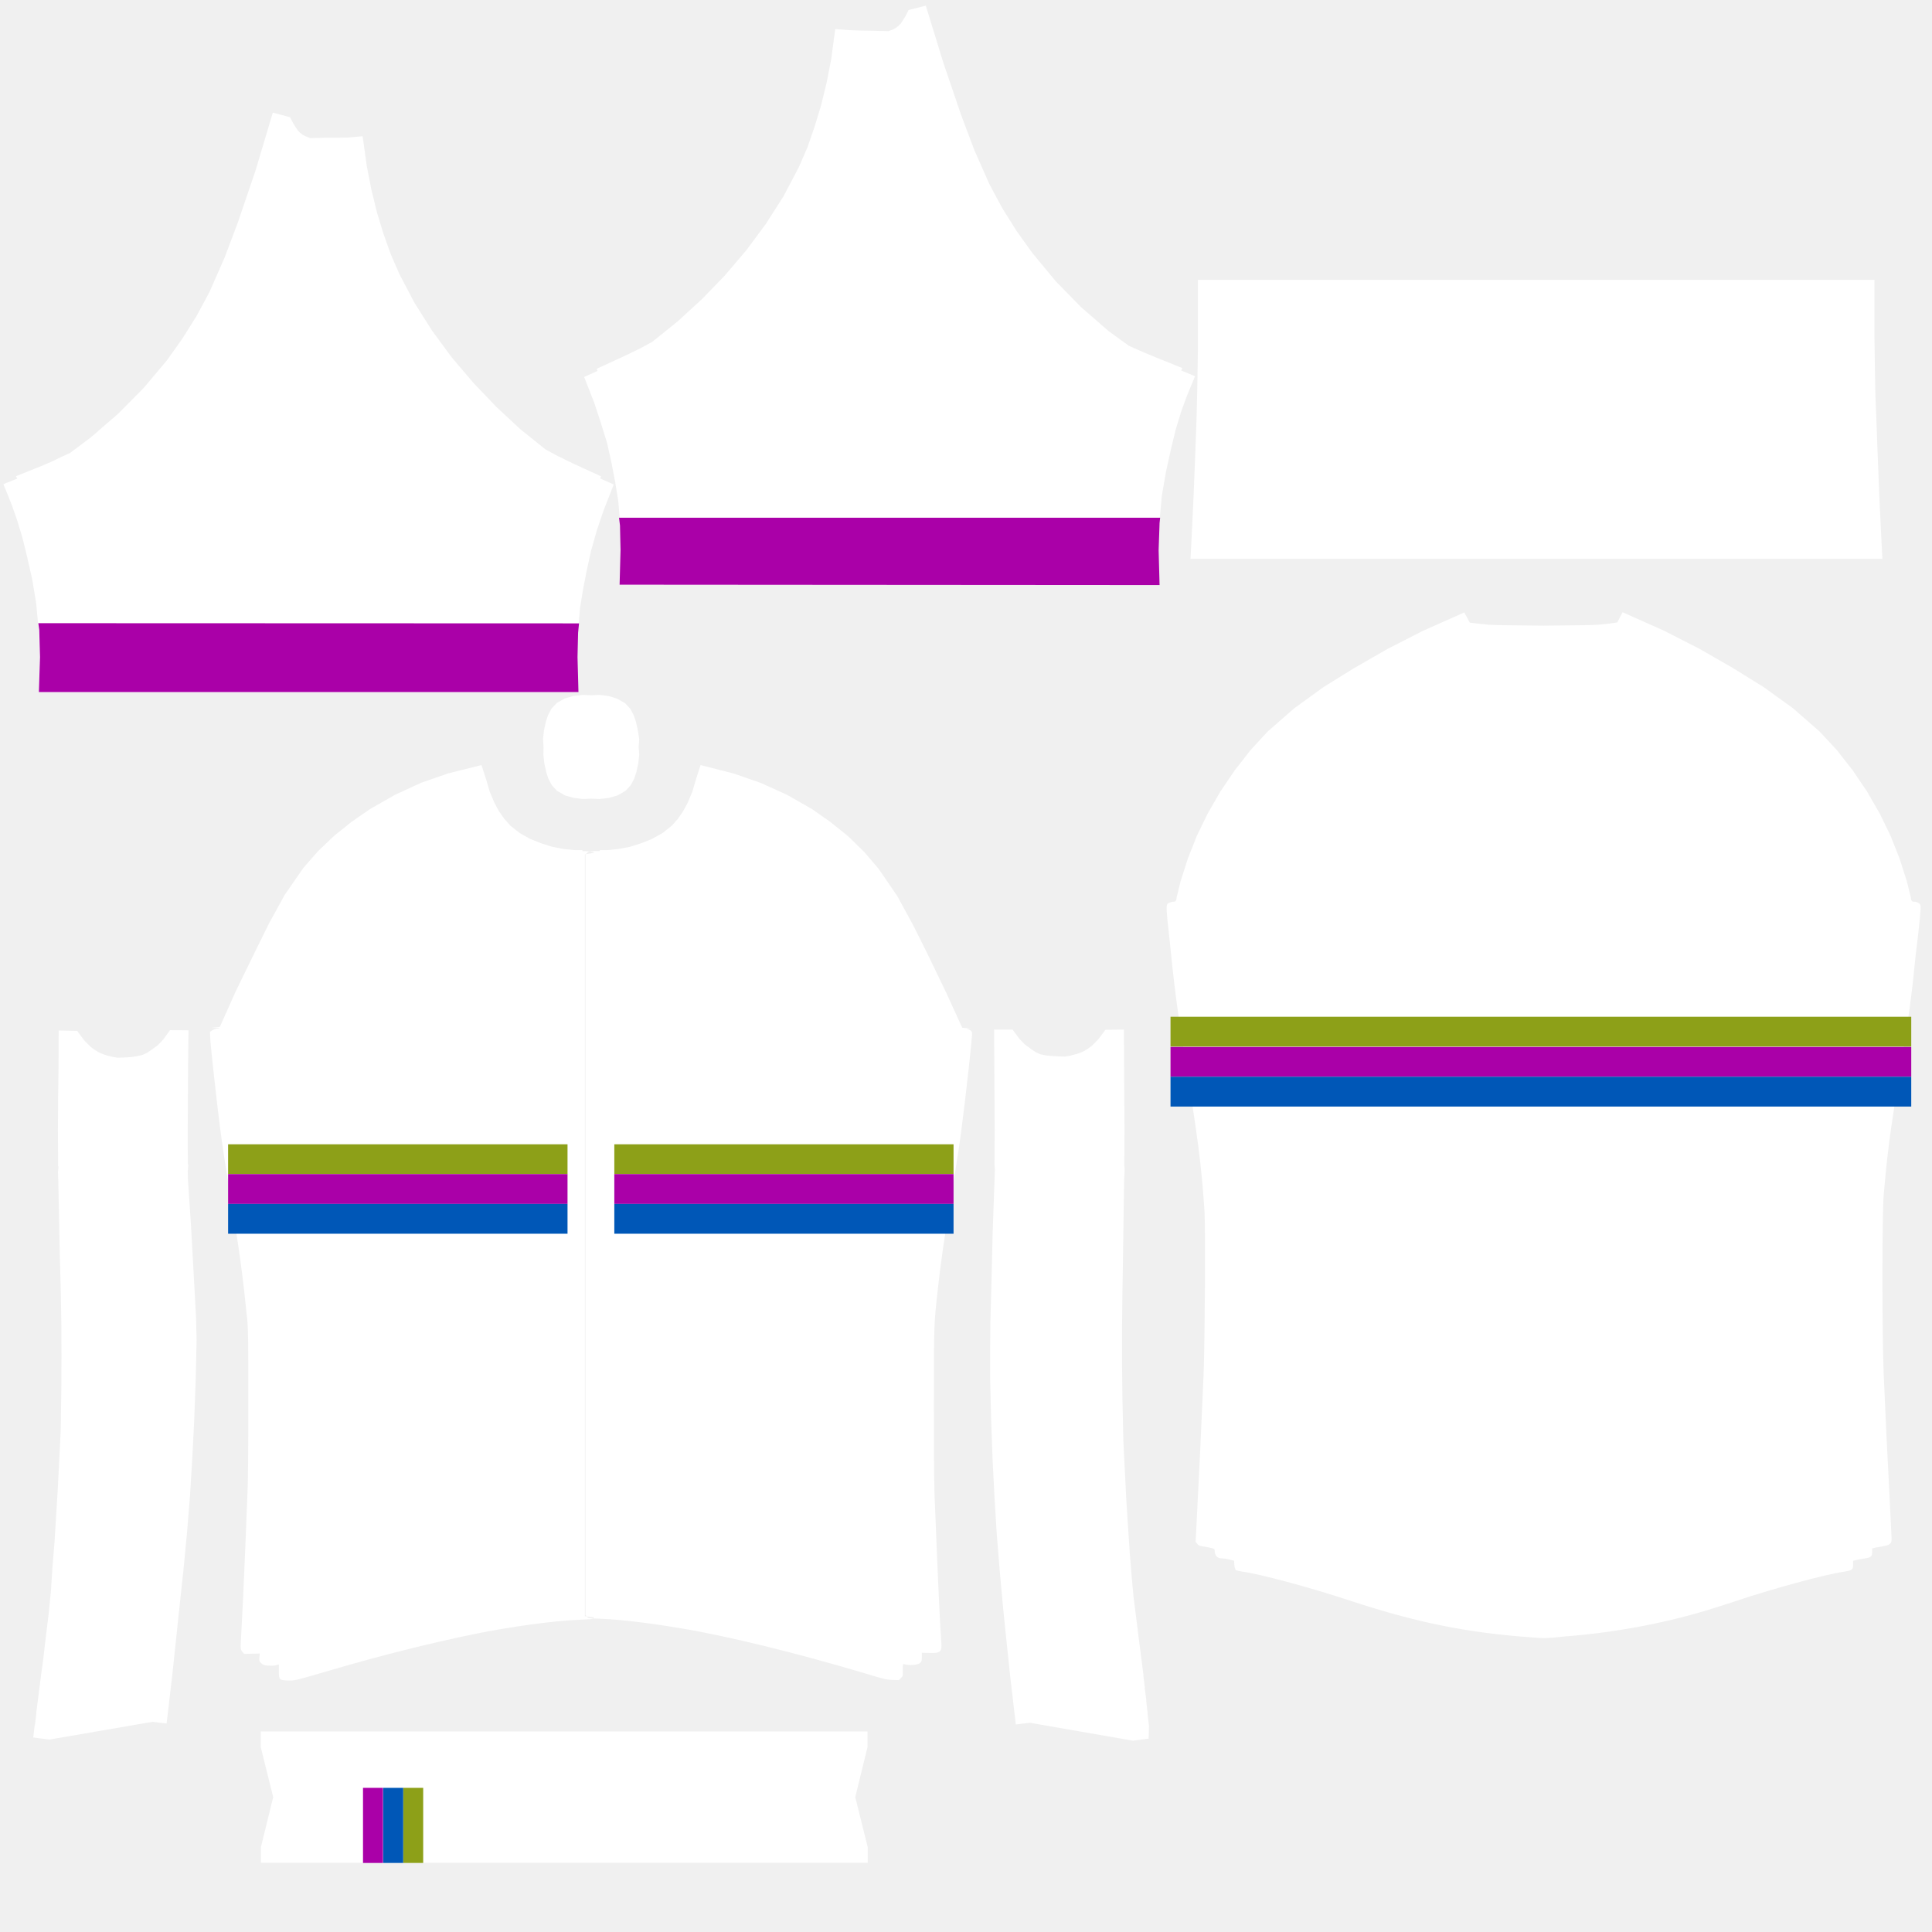
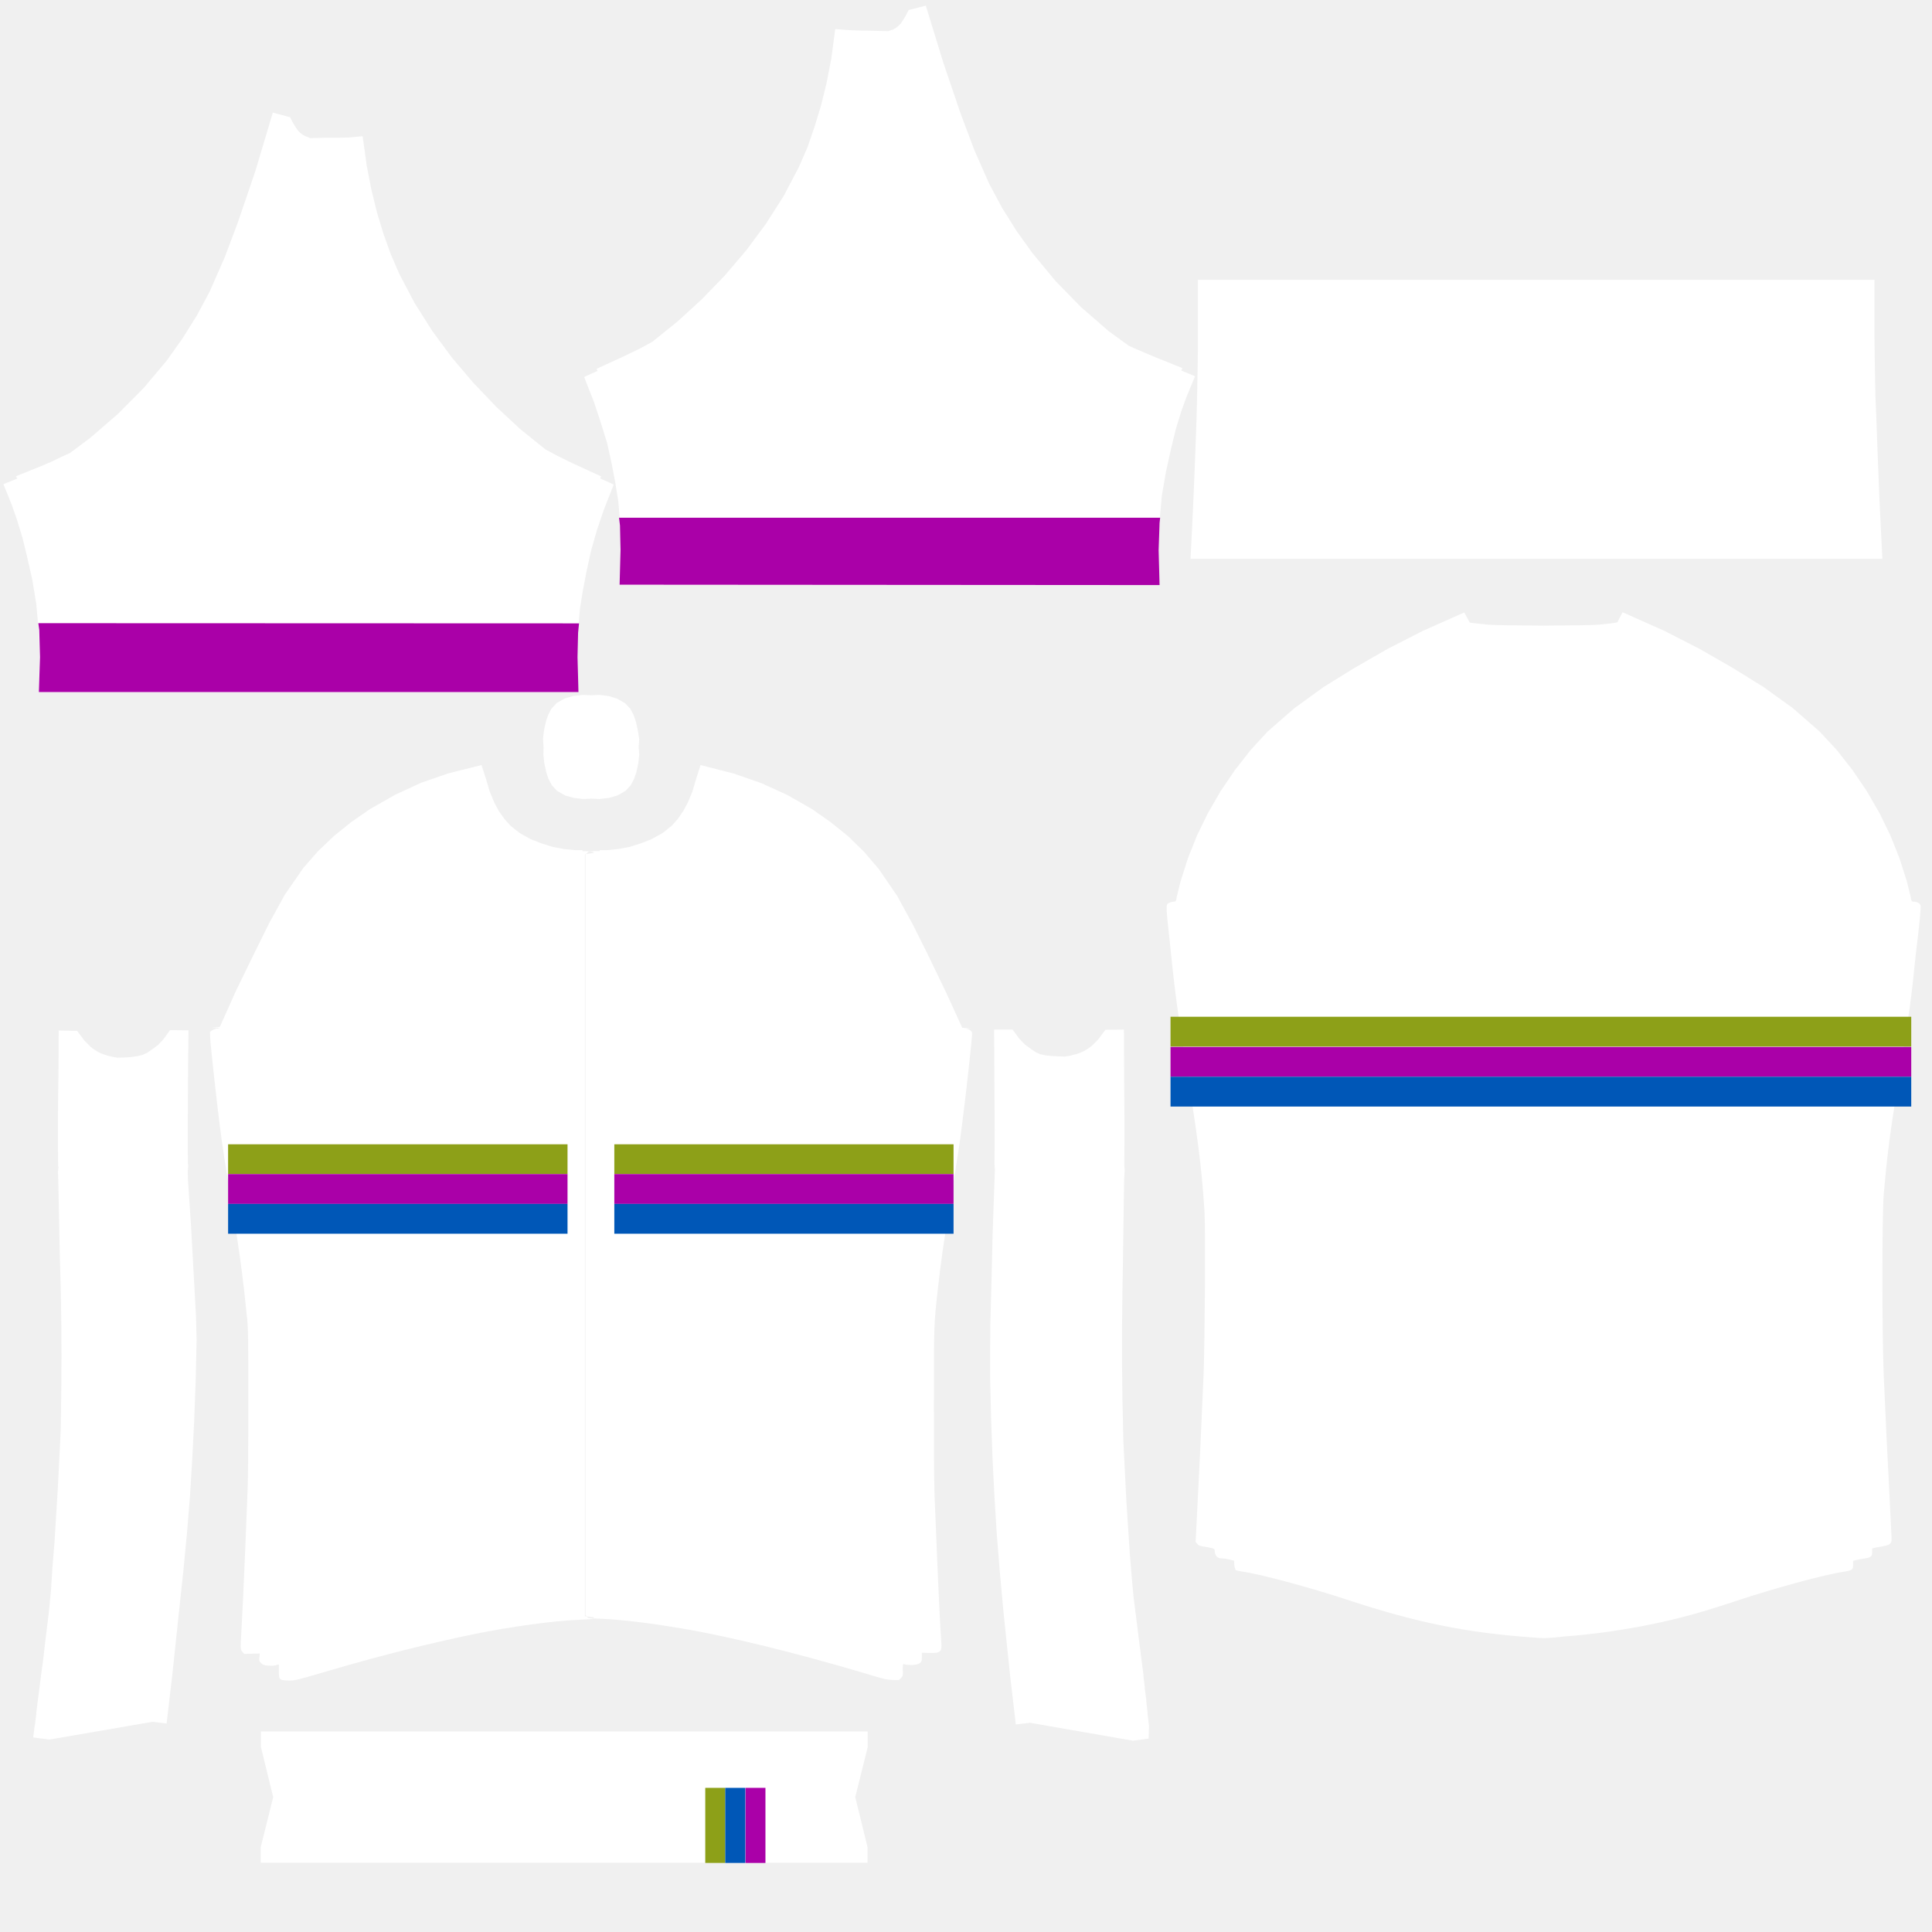
<svg xmlns="http://www.w3.org/2000/svg" version="1.1" id="Layer_1" x="0px" y="0px" viewBox="0 0 1024 1024" style="enable-background:new 0 0 1024 1024;" xml:space="preserve">
  <style type="text/css">
	.st0{fill:#FFFFFF;}
	.st1{fill:#8DA018;}
	.st2{fill:#AA00A8;}
	.st3{fill:#0057B7;}
</style>
-   <path id="base" class="st0" d="M515.2,547.3c0.3,1.2-3.2,32.9-5.4,49.6c-1.2,9.5-2.2,16.3-5.8,38c-4,24.5-5.3,33.9-6.9,48.1  c-2.2,19.9-2.1,18.1-2.1,61.8c0,36.2,0,42.4,0.8,59.2c1.3,32.9,2.5,58.7,3.1,66.2c0.5,5.4-0.5,6.1-6.4,5.9l-3.9-0.1v2.2  c0,1.9-0.1,2.4-0.8,3.1c-1.2,1.2-5.7,1.6-8.8,0.7c-0.5-0.1-0.5,0.5-0.5,3.1c0.1,3.2,0.1,3.2-1,4.3l-1.1,1.1l-3.6-0.1  c-3.4-0.2-4.5-0.5-15.7-3.9c-35.8-10.6-71.6-19.4-96.4-23.5c-17.4-2.9-30.9-4.5-41.7-5c-2.2-0.1-3.6-0.2-4.9-0.2  c0.3-0.1,0.5-0.2,0.8-0.5l-4.9-0.7V452.8l4.9-0.8c-0.5-0.5-1.1-0.6-2.5-0.7c0.6-0.1,1.6-0.2,3.4-0.2c0.7,0,1.3,0,2.1,0v-0.5h3.9  l5.9-0.6l5.9-1.1l5.8-1.8l6.1-2.4l5.7-3.2l4.9-3.9l3.2-3.6l2.8-4.1l2.4-4.4l2.5-6l1.9-6.5l2.4-7.5l17.6,4.5l14.4,5l13.9,6.3  l13.3,7.6l9.8,6.9l9.2,7.4l8.5,8.3l7.7,9l9.8,14.3l8.3,15.2l7.7,15.4l9.9,20.5l8.6,18.8l4.6,0.5h-2.5  C513.6,545.5,515,546.3,515.2,547.3z M311.1,856.9l-0.8-0.9V452.9l1-0.9c0.5-0.5,0.7-0.6,1.3-0.7c-0.9-0.1-2.1-0.2-3.9-0.2v-0.5  h-3.9l-5.9-0.6l-5.9-1.1l-5.8-1.8l-6.1-2.4l-5.7-3.2l-4.9-3.9l-3.2-3.6l-2.9-4.1l-2.4-4.5l-2.5-6l-1.9-6.5l-2.4-7.4l-17.6,4.4  l-14.4,5l-13.9,6.4l-13.3,7.6l-9.8,6.8l-9.1,7.3l-8.6,8.2l-7.7,8.8l-9.9,14.3l-8.3,15.1l-7.6,15.4l-10,20.5l-8.5,19l-4.6,0.5h4.6  c0,0.1-0.1,0.1-0.1,0.1c-0.2,0.1-0.9,0.3-1.6,0.3s-1.6,0.5-2.3,0.9l-1.2,0.8l0.1,3c0.1,3.6,3.5,34.4,5.2,47.6  c1.3,9.8,2.5,18.2,6.4,41.7c4.2,25.7,5.9,39.1,8,59.8c0.6,6.1,0.6,11.1,0.6,45.1c0,25.5-0.1,41.8-0.5,49c-0.2,5.9-0.8,18.4-1.1,27.5  c-0.8,19.2-1.6,36.6-2.1,44.8c-0.5,8.6-0.5,8.8,0.6,10.1l0.9,1.1l4.1-0.1l4.2-0.1l-0.2,2c-0.2,1.9-0.1,2.1,0.9,3.1  c0.9,0.8,1.3,1.1,3.4,1.3c1.2,0.1,3.1,0.1,4.1-0.1l1.9-0.5v3.4c0,4.7,0.2,4.9,4.6,5.1c3.9,0.1,3.4,0.2,22-5.2  c27.9-8.2,52.8-14.4,76.9-19.4c19.2-3.9,42.2-7.1,56-7.6c4.7-0.2,6.3-0.3,7.2-0.6C311.7,857.6,311.6,857.5,311.1,856.9z   M1017.9,479.9c-0.2-1.1-1.9-2-3.6-2c-0.8,0-1.1-0.2-1.6-1.7h0.2l-2.2-9l-3.9-12.2l-4.8-12.1l-5.7-11.7l-6.8-11.8l-7.6-11.2  l-8.3-10.6l-9.2-9.9l-14.2-12.4l-15.4-11.1l-16.1-10l-18.1-10.4l-18.6-9.5l-22-9.8l-2.8,5.4l-4.1,0.6l-5.8,0.6l-4.6,0.2l-4.6,0.1  l-9.8,0.1l-10.2,0.1l-10.2-0.1l-9.9-0.1l-4.6-0.1l-4.6-0.2l-5.8-0.6l-4-0.5l-2.9-5.4l-22,9.8l-18.6,9.5l-18.1,10.4l-16.1,10  L686,375.4l-14.2,12.4l-9,9.8l-8.3,10.6l-7.6,11.2l-6.8,11.8l-5.7,11.7l-4.8,12.1l-3.9,12.2l-2.2,9h0.2c-0.5,1.6-0.8,1.7-1.6,1.7  c-1.3,0-3.1,0.8-3.4,1.3c-0.6,1.1-0.5,3.9,0.8,15.1c2.8,28.1,4.5,41.1,8,63c7.7,47.8,9.2,59.8,10.9,84.5c0.6,9.1,0.2,70.4-0.5,87.4  c-1.6,36.1-1.9,43.5-3.6,76.2l-0.6,11.8l0.8,1c0.6,0.8,1.2,1.1,2.4,1.3c5.9,1,6.9,1.3,6.9,2.1c0,2.9,1.3,4.4,4,4.4  c0.8,0,2.4,0.2,3.9,0.6l2.4,0.6l0.1,2.1c0.1,1.2,0.5,2.4,0.7,2.8c0.3,0.3,1.8,0.6,3.6,0.9c8.8,1.1,36.6,8.6,56.2,15.1  c35.8,11.8,62.4,17.3,97.8,19.8c6,0.5,7.3,0.5,16.4-0.5c16.6-1.3,31-3.4,45.4-6.3c15.7-3.2,27.4-6.4,46.9-12.9  c18-6,46.3-13.8,55.8-15.1c4.8-0.8,5.2-1.1,5.2-3.9v-1.9l1.8-0.5c1.1-0.2,3-0.6,4.4-0.8c3.2-0.5,3.9-1,3.9-3.4v-1.9l2.1-0.5  c1.1-0.2,3.1-0.6,4.3-0.8c2.8-0.5,3.9-1.3,3.9-3.6c0-0.8-0.6-11.8-1.2-24.8c-1.2-22.5-1.6-30.9-3-62.4c-0.9-21.4-0.9-84.8,0-95.3  c1.9-21.7,3.2-32.4,8.7-65.7c4.6-28.8,6.2-40.2,8.3-61.8C1017.5,488.9,1018.2,481,1017.9,479.9z M321.8,234.9l2.4,10.9l1.9,9.9  l1.6,9.9l1.1,12.9l0.3,12.9l-0.5,18.5h285.9l-0.5-18.5l0.5-14.4l1.3-14.3L618,250l2.8-12.7l2.4-9.8l2.9-9.5l2.8-7.7l4.5-10.9l-7.3-3  l0.6-1.3l-13.4-5.4l-5.1-2.1l-5.8-2.5l-4.2-1.9l-10.6-7.7L573,162.8L559.5,149l-12.4-15l-8.3-11.6l-7.6-12.1l-6.8-12.7l-8-18.1  l-7-18.6l-9.3-27.3L490.7,3l-9.1,2.3l-1.8,3.5l-1.2,1.9l-1.2,1.8l-1.3,1.3l-1.3,1l-1.6,0.9l-2.3,0.8l-4.9-0.1l-3.4-0.1l-6.8-0.1  l-5.4-0.2l-7.7-0.6l-2.1,15.7l-2.4,12.4l-3,12.3L431.8,67L428,78l-4.6,10.6l-8.1,15.4l-9.4,14.7l-10.3,13.9L384.2,146L372,158.6  l-12.9,11.8l-13.3,10.7l-0.3,0.2l-6.3,3.4l-8,3.9l-15,6.9l0.5,1.1l-7.1,3.2l5.3,13.5l3.5,10.6L321.8,234.9z M306.3,335.4l1.1-12.9  l1.6-9.9l1.9-9.9l2.4-10.9l3.1-10.9l3.6-10.6l5.3-13.5l-7.2-3.2l0.5-1.1l-15-6.9l-8-3.9l-6.3-3.4l-0.3-0.2l-13.2-10.6L263,215.6  l-12.1-12.7l-11.4-13.4l-10.4-14.1l-9.3-14.7l-8.1-15.4l-4.6-10.6l-3.9-10.9l-3.4-11.2l-3-12.3L194.4,88l-2.2-15.8l-7.7,0.7L179,73  h-6.5l-3.2,0.1l-4.9,0.1l-2.3-0.9l-1.6-0.8l-1.3-1l-1.3-1.3l-1.2-1.8l-1.2-1.9l-1.8-3.4l-9.1-2.4l-9.2,30.8l-9.3,27.3l-7,18.6  l-8,18.2l-6.8,12.7l-7.6,12.1l-8.3,11.7L76,205.8l-13.5,13.6l-14.7,12.7l-10.7,8l-4.2,1.9l-5.8,2.8l-5.2,2.2l-13.4,5.4l0.6,1.3  l-7.3,2.9l4.4,10.9l2.8,8l2.9,9.5l2.4,9.8l2.8,12.4l2.1,12.7l1.3,14.3l0.5,14.3l-0.5,18.4h286l-0.5-18.5L306.3,335.4z M459.9,979  l-6.6-26.5l6.5-26.5v-8.3H138.2v8.3l6.6,26.5l-6.5,26.5v8.3h321.6L459.9,979L459.9,979z M338.1,387.3l-1-4.6l-1.2-3.6l-1.8-3.4  l-2.8-3l-4.2-2.4l-4.6-1.4l-4.9-0.6l-4.4,0.2l-4.4-0.2l-4.9,0.6l-4.6,1.3l-4.2,2.4l-2.8,3l-1.8,3.4l-1.2,3.6l-1,4.6l-0.5,4.6  l0.3,4.1L288,400l0.5,4.6l1,4.6l1.2,3.6l1.8,3.4l2.8,3l4.2,2.4l4.6,1.3l4.9,0.6l4.4-0.2l4.4,0.2l4.9-0.6l4.6-1.3l4.2-2.4l2.8-3  l1.8-3.4l1.2-3.6l1-4.6l0.5-4.6l-0.3-4.1l0.3-4.1L338.1,387.3z M997.7,296.2l-0.8-15.8l-0.3-6.5l-0.3-6L996,261l-0.9-22.8l-0.6-16.4  l-0.5-12.1l-0.3-16.1l-0.1-7.7l-0.1-6.8v-30.8H634.9v30.8v6.8l-0.1,7.7l-0.3,16.1l-0.3,12.1l-0.6,16.4l-0.9,22.8l-0.3,6.9l-0.3,6  l-0.3,6.5l-0.8,15.8h309.6L997.7,296.2L997.7,296.2z M609,914.7l-0.8-6.5h0.1l-0.8-6.8h0.1l-0.9-6.8h0.1l-0.8-6.5h0.1l-1.6-12.4  l-1.1-8.6l-0.9-7.3l-1.2-9.5l-0.5-3.9l-0.9-9.8l-1.1-13.4l-1.8-27.6l-1.6-31.9l-0.5-22.8l-0.2-18.4v-18.4l0.2-18.5l0.3-18.4  l0.6-41.7l0.3-5.4l-0.2-2.4l0.1-19.1l-0.1-17l-0.1-13.9l-0.1-22l-9.8,0.1L582,551l-3.4,3.4l-1.8,1.3l-1.9,1.2l-2.1,1l-2.4,0.8  l-3,0.8l-2.9,0.5l-3.4-0.1l-3.6-0.2l-3.1-0.3l-2.9-0.6l-2.5-1.1l-2.4-1.6l-3.4-2.5l-2.9-3l-3.6-4.9h-9.8L527,564l0.1,16.1l0.1,19.1  l-0.1,18l0.2,2.9l-1.2,34.3l-0.6,24.6l-0.6,22.6l-0.1,14.5v14.5l0.5,21.6l0.8,21.6l1,19.6l1.2,19.6l1.6,19.8l1.8,19.8L534,875  l0.2,1.9l0.5,4.7l0.2,2l0.5,4.7l3,25.7l7.5-0.9l54.6,9.5l8.3-1.1L609,914.7L609,914.7z M103.3,687l-1-18.2l-1.1-19.9l-1.6-23.8  l-0.1-4.6l0.1-0.5l0.2-2.8h-0.2l-0.1-9.5v-8.3l0.1-19.1l0.1-16.1l0.2-18.1l-9.8-0.1l-3.6,5l-2.9,3l-3.4,2.5l-2.4,1.6l-2.5,1.1  l-2.8,0.6l-3.2,0.5l-3.6,0.2l-3.4,0.1l-2.9-0.5l-3.1-0.8l-2.3-0.8l-2.1-1l-1.9-1.2l-1.8-1.3l-3.4-3.4l-3.9-5.2l-9.8-0.2l-0.1,22  L30.8,582l-0.1,17.1l0.1,19.1l0.2,0.1l-0.2,2.4l0.1,0.1l-0.2-0.1l0.2,5.3l0.8,39.7l0.5,17.6l0.3,17.6l0.1,17.6L32.5,736l-0.3,21.7  l-1.6,31.9l-1.7,27.6l-1.1,13.4L27,843.2l-1.2,12.1L24,870l-1.1,9.5l-1,7.3l-1.1,8.7l-1.6,12.4h0.1l-0.8,6.5h-0.1l-0.8,6.5l8.6,1.1  l54.6-9.4l7.5,0.9l3-25.6l0.5-4.7l0.2-1.9l0.5-4.7l0.2-1.9l0.5-4.7l0.2-1.9l0.5-4.7l0.2-2l0.5-4.7l0.2-1.9l2.4-22.4l1.9-19.8  l1.6-19.8l1.2-19.6l1-19.6l0.8-21.6l0.5-21.7l-0.3-12.1L103.3,687z" />
-   <path id="stripe-1" class="st1" d="M224.3,987.4h-10.6v-39.8h10.6V987.4z M120.9,622.3h179.9v-15.8H120.9V622.3z M325.6,622.3h179.8  v-15.8H325.6V622.3z M620.4,538.9v15.8H1013v-15.8H620.4z" />
-   <path id="stripe-2" class="st2" d="M203,987.4h-10.6v-39.8H203V987.4z M21.2,348.3l-0.6,18.5h286l-0.5-18.5l0.3-12.9l0.5-5  l-286.6-0.1l0.5,3.6L21.2,348.3z M614.6,310.1l-0.5-18.5l0.5-14.4l0.3-2.8H328.1l0.5,4.1l0.3,12.9l-0.5,18.5L614.6,310.1  L614.6,310.1z M120.9,622.3v15.8h179.9v-15.8H120.9z M325.6,622.3v15.8h179.8v-15.8H325.6z M620.4,554.9v15.8H1013v-15.8H620.4z" />
-   <path id="stripe-3" class="st3" d="M213.7,987.4h-10.6v-39.8h10.6V987.4z M120.9,638.1v15.8h179.9v-15.8H120.9z M325.6,638.1v15.8  h179.8v-15.8H325.6z M620.4,570.7v15.8H1013v-15.8H620.4z" />
+   <path id="base" class="st0" d="M515.2,547.3c0.3,1.2-3.2,32.9-5.4,49.6c-1.2,9.5-2.2,16.3-5.8,38c-4,24.5-5.3,33.9-6.9,48.1  c-2.2,19.9-2.1,18.1-2.1,61.8c0,36.2,0,42.4,0.8,59.2c1.3,32.9,2.5,58.7,3.1,66.2c0.5,5.4-0.5,6.1-6.4,5.9l-3.9-0.1v2.2  c0,1.9-0.1,2.4-0.8,3.1c-1.2,1.2-5.7,1.6-8.8,0.7c-0.5-0.1-0.5,0.5-0.5,3.1c0.1,3.2,0.1,3.2-1,4.3l-1.1,1.1l-3.6-0.1  c-3.4-0.2-4.5-0.5-15.7-3.9c-35.8-10.6-71.6-19.4-96.4-23.5c-17.4-2.9-30.9-4.5-41.7-5c-2.2-0.1-3.6-0.2-4.9-0.2  c0.3-0.1,0.5-0.2,0.8-0.5l-4.9-0.7V452.8l4.9-0.8c-0.5-0.5-1.1-0.6-2.5-0.7c0.6-0.1,1.6-0.2,3.4-0.2c0.7,0,1.3,0,2.1,0v-0.5h3.9  l5.9-0.6l5.9-1.1l5.8-1.8l6.1-2.4l5.7-3.2l4.9-3.9l3.2-3.6l2.8-4.1l2.4-4.4l2.5-6l1.9-6.5l2.4-7.5l17.6,4.5l14.4,5l13.9,6.3  l13.3,7.6l9.8,6.9l9.2,7.4l8.5,8.3l7.7,9l9.8,14.3l8.3,15.2l7.7,15.4l9.9,20.5l8.6,18.8l4.6,0.5h-2.5  C513.6,545.5,515,546.3,515.2,547.3z M311.1,856.9l-0.8-0.9V452.9l1-0.9c0.5-0.5,0.7-0.6,1.3-0.7c-0.9-0.1-2.1-0.2-3.9-0.2v-0.5  h-3.9l-5.9-0.6l-5.9-1.1l-5.8-1.8l-6.1-2.4l-5.7-3.2l-4.9-3.9l-3.2-3.6l-2.9-4.1l-2.4-4.5l-2.5-6l-1.9-6.5l-2.4-7.4l-17.6,4.4  l-14.4,5l-13.9,6.4l-13.3,7.6l-9.8,6.8l-9.1,7.3l-8.6,8.2l-7.7,8.8l-9.9,14.3l-8.3,15.1l-7.6,15.4l-10,20.5l-8.5,19l-4.6,0.5h4.6  c0,0.1-0.1,0.1-0.1,0.1c-0.2,0.1-0.9,0.3-1.6,0.3s-1.6,0.5-2.3,0.9l-1.2,0.8l0.1,3c0.1,3.6,3.5,34.4,5.2,47.6  c1.3,9.8,2.5,18.2,6.4,41.7c4.2,25.7,5.9,39.1,8,59.8c0.6,6.1,0.6,11.1,0.6,45.1c0,25.5-0.1,41.8-0.5,49c-0.2,5.9-0.8,18.4-1.1,27.5  c-0.8,19.2-1.6,36.6-2.1,44.8c-0.5,8.6-0.5,8.8,0.6,10.1l0.9,1.1l4.1-0.1l4.2-0.1l-0.2,2c-0.2,1.9-0.1,2.1,0.9,3.1  c0.9,0.8,1.3,1.1,3.4,1.3c1.2,0.1,3.1,0.1,4.1-0.1l1.9-0.5v3.4c0,4.7,0.2,4.9,4.6,5.1c3.9,0.1,3.4,0.2,22-5.2  c27.9-8.2,52.8-14.4,76.9-19.4c19.2-3.9,42.2-7.1,56-7.6c4.7-0.2,6.3-0.3,7.2-0.6C311.7,857.6,311.6,857.5,311.1,856.9z   M1017.9,479.9c-0.2-1.1-1.9-2-3.6-2c-0.8,0-1.1-0.2-1.6-1.7h0.2l-2.2-9l-3.9-12.2l-4.8-12.1l-5.7-11.7l-6.8-11.8l-7.6-11.2  l-8.3-10.6l-9.2-9.9l-14.2-12.4l-15.4-11.1l-16.1-10l-18.1-10.4l-18.6-9.5l-22-9.8l-2.8,5.4l-4.1,0.6l-5.8,0.6l-4.6,0.2l-4.6,0.1  l-9.8,0.1l-10.2,0.1l-10.2-0.1l-9.9-0.1l-4.6-0.1l-4.6-0.2l-5.8-0.6l-4-0.5l-2.9-5.4l-22,9.8l-18.6,9.5l-18.1,10.4l-16.1,10  L686,375.4l-14.2,12.4l-9,9.8l-8.3,10.6l-7.6,11.2l-6.8,11.8l-5.7,11.7l-4.8,12.1l-3.9,12.2l-2.2,9h0.2c-0.5,1.6-0.8,1.7-1.6,1.7  c-1.3,0-3.1,0.8-3.4,1.3c-0.6,1.1-0.5,3.9,0.8,15.1c2.8,28.1,4.5,41.1,8,63c7.7,47.8,9.2,59.8,10.9,84.5c0.6,9.1,0.2,70.4-0.5,87.4  c-1.6,36.1-1.9,43.5-3.6,76.2l-0.6,11.8l0.8,1c0.6,0.8,1.2,1.1,2.4,1.3c5.9,1,6.9,1.3,6.9,2.1c0,2.9,1.3,4.4,4,4.4  c0.8,0,2.4,0.2,3.9,0.6l2.4,0.6l0.1,2.1c0.1,1.2,0.5,2.4,0.7,2.8c0.3,0.3,1.8,0.6,3.6,0.9c8.8,1.1,36.6,8.6,56.2,15.1  c35.8,11.8,62.4,17.3,97.8,19.8c6,0.5,7.3,0.5,16.4-0.5c16.6-1.3,31-3.4,45.4-6.3c15.7-3.2,27.4-6.4,46.9-12.9  c18-6,46.3-13.8,55.8-15.1c4.8-0.8,5.2-1.1,5.2-3.9v-1.9l1.8-0.5c1.1-0.2,3-0.6,4.4-0.8c3.2-0.5,3.9-1,3.9-3.4v-1.9l2.1-0.5  c1.1-0.2,3.1-0.6,4.3-0.8c2.8-0.5,3.9-1.3,3.9-3.6c0-0.8-0.6-11.8-1.2-24.8c-1.2-22.5-1.6-30.9-3-62.4c-0.9-21.4-0.9-84.8,0-95.3  c1.9-21.7,3.2-32.4,8.7-65.7c4.6-28.8,6.2-40.2,8.3-61.8C1017.5,488.9,1018.2,481,1017.9,479.9z M321.8,234.9l2.4,10.9l1.9,9.9  l1.6,9.9l1.1,12.9l0.3,12.9l-0.5,18.5h285.9l-0.5-18.5l0.5-14.4l1.3-14.3L618,250l2.8-12.7l2.4-9.8l2.9-9.5l2.8-7.7l4.5-10.9l-7.3-3  l0.6-1.3l-13.4-5.4l-5.1-2.1l-5.8-2.5l-4.2-1.9l-10.6-7.7L573,162.8L559.5,149l-12.4-15l-8.3-11.6l-7.6-12.1l-6.8-12.7l-8-18.1  l-7-18.6l-9.3-27.3L490.7,3l-9.1,2.3l-1.8,3.5l-1.2,1.9l-1.2,1.8l-1.3,1.3l-1.3,1l-1.6,0.9l-2.3,0.8l-4.9-0.1l-3.4-0.1l-6.8-0.1  l-5.4-0.2l-7.7-0.6l-2.1,15.7l-2.4,12.4l-3,12.3L431.8,67L428,78l-4.6,10.6l-8.1,15.4l-9.4,14.7l-10.3,13.9L384.2,146L372,158.6  l-12.9,11.8l-13.3,10.7l-0.3,0.2l-6.3,3.4l-8,3.9l-15,6.9l0.5,1.1l-7.1,3.2l5.3,13.5l3.5,10.6L321.8,234.9z M306.3,335.4l1.1-12.9  l1.6-9.9l1.9-9.9l2.4-10.9l3.1-10.9l3.6-10.6l5.3-13.5l-7.2-3.2l0.5-1.1l-15-6.9l-8-3.9l-6.3-3.4l-0.3-0.2l-13.2-10.6L263,215.6  l-12.1-12.7l-11.4-13.4l-10.4-14.1l-9.3-14.7l-8.1-15.4l-4.6-10.6l-3.9-10.9l-3.4-11.2l-3-12.3L194.4,88l-2.2-15.8l-7.7,0.7L179,73  h-6.5l-3.2,0.1l-4.9,0.1l-2.3-0.9l-1.6-0.8l-1.3-1l-1.3-1.3l-1.2-1.8l-1.2-1.9l-1.8-3.4l-9.1-2.4l-9.2,30.8l-9.3,27.3l-7,18.6  l-8,18.2l-6.8,12.7l-7.6,12.1l-8.3,11.7L76,205.8l-13.5,13.6l-14.7,12.7l-10.7,8l-4.2,1.9l-5.8,2.8l-5.2,2.2l-13.4,5.4l0.6,1.3  l-7.3,2.9l4.4,10.9l2.8,8l2.9,9.5l2.4,9.8l2.8,12.4l2.1,12.7l1.3,14.3l0.5,14.3l-0.5,18.4h286l-0.5-18.5L306.3,335.4z M138.2,979  l0,8.3h321.6V979l-6.5-26.5l6.6-26.5v-8.3H138.3v8.3l6.5,26.5L138.2,979L138.2,979z M338.1,387.3l-1-4.6l-1.2-3.6l-1.8-3.4l-2.8-3  l-4.2-2.4l-4.6-1.4l-4.9-0.6l-4.4,0.2l-4.4-0.2l-4.9,0.6l-4.6,1.3l-4.2,2.4l-2.8,3l-1.8,3.4l-1.2,3.6l-1,4.6l-0.5,4.6l0.3,4.1  L288,400l0.5,4.6l1,4.6l1.2,3.6l1.8,3.4l2.8,3l4.2,2.4l4.6,1.3l4.9,0.6l4.4-0.2l4.4,0.2l4.9-0.6l4.6-1.3l4.2-2.4l2.8-3l1.8-3.4  l1.2-3.6l1-4.6l0.5-4.6l-0.3-4.1l0.3-4.1L338.1,387.3z M997.7,296.2l-0.8-15.8l-0.3-6.5l-0.3-6L996,261l-0.9-22.8l-0.6-16.4  l-0.5-12.1l-0.3-16.1l-0.1-7.7l-0.1-6.8v-30.8H634.9v30.8v6.8l-0.1,7.7l-0.3,16.1l-0.3,12.1l-0.6,16.4l-0.9,22.8l-0.3,6.9l-0.3,6  l-0.3,6.5l-0.8,15.8h309.6L997.7,296.2L997.7,296.2z M609,914.7l-0.8-6.5h0.1l-0.8-6.8h0.1l-0.9-6.8h0.1l-0.8-6.5h0.1l-1.6-12.4  l-1.1-8.6l-0.9-7.3l-1.2-9.5l-0.5-3.9l-0.9-9.8l-1.1-13.4l-1.8-27.6l-1.6-31.9l-0.5-22.8l-0.2-18.4v-18.4l0.2-18.5l0.3-18.4  l0.6-41.7l0.3-5.4l-0.2-2.4l0.1-19.1l-0.1-17l-0.1-13.9l-0.1-22l-9.8,0.1L582,551l-3.4,3.4l-1.8,1.3l-1.9,1.2l-2.1,1l-2.4,0.8  l-3,0.8l-2.9,0.5l-3.4-0.1l-3.6-0.2l-3.1-0.3l-2.9-0.6l-2.5-1.1l-2.4-1.6l-3.4-2.5l-2.9-3l-3.6-4.9h-9.8L527,564l0.1,16.1l0.1,19.1  l-0.1,18l0.2,2.9l-1.2,34.3l-0.6,24.6l-0.6,22.6l-0.1,14.5v14.5l0.5,21.6l0.8,21.6l1,19.6l1.2,19.6l1.6,19.8l1.8,19.8L534,875  l0.2,1.9l0.5,4.7l0.2,2l0.5,4.7l3,25.7l7.5-0.9l54.6,9.5l8.3-1.1L609,914.7L609,914.7z M103.3,687l-1-18.2l-1.1-19.9l-1.6-23.8  l-0.1-4.6l0.1-0.5l0.2-2.8h-0.2l-0.1-9.5v-8.3l0.1-19.1l0.1-16.1l0.2-18.1l-9.8-0.1l-3.6,5l-2.9,3l-3.4,2.5l-2.4,1.6l-2.5,1.1  l-2.8,0.6l-3.2,0.5l-3.6,0.2l-3.4,0.1l-2.9-0.5l-3.1-0.8l-2.3-0.8l-2.1-1l-1.9-1.2l-1.8-1.3l-3.4-3.4l-3.9-5.2l-9.8-0.2l-0.1,22  L30.8,582l-0.1,17.1l0.1,19.1l0.2,0.1l-0.2,2.4l0.1,0.1l-0.2-0.1l0.2,5.3l0.8,39.7l0.5,17.6l0.3,17.6l0.1,17.6L32.5,736l-0.3,21.7  l-1.6,31.9l-1.7,27.6l-1.1,13.4L27,843.2l-1.2,12.1L24,870l-1.1,9.5l-1,7.3l-1.1,8.7l-1.6,12.4h0.1l-0.8,6.5h-0.1l-0.8,6.5l8.6,1.1  l54.6-9.4l7.5,0.9l3-25.6l0.5-4.7l0.2-1.9l0.5-4.7l0.2-1.9l0.5-4.7l0.2-1.9l0.5-4.7l0.2-2l0.5-4.7l0.2-1.9l2.4-22.4l1.9-19.8  l1.6-19.8l1.2-19.6l1-19.6l0.8-21.6l0.5-21.7l-0.3-12.1L103.3,687z" />
+   <path id="stripe-1" class="st1" d="M373.8,947.6h10.6v39.8h-10.6V947.6z M120.9,622.3h179.9v-15.8H120.9V622.3z M325.6,622.3h179.8  v-15.8H325.6V622.3z M620.4,538.9v15.8H1013v-15.8H620.4z" />
+   <path id="stripe-2" class="st2" d="M395.1,947.6h10.6l0,39.8h-10.6L395.1,947.6z M21.2,348.3l-0.6,18.5h286l-0.5-18.5l0.3-12.9  l0.5-5l-286.6-0.1l0.5,3.6L21.2,348.3z M614.6,310.1l-0.5-18.5l0.5-14.4l0.3-2.8H328.1l0.5,4.1l0.3,12.9l-0.5,18.5L614.6,310.1  L614.6,310.1z M120.9,622.3v15.8h179.9v-15.8H120.9z M325.6,622.3v15.8h179.8v-15.8H325.6z M620.4,554.9v15.8H1013v-15.8H620.4z" />
+   <path id="stripe-3" class="st3" d="M384.4,947.6H395v39.8h-10.6V947.6z M120.9,638.1v15.8h179.9v-15.8H120.9z M325.6,638.1v15.8  h179.8v-15.8H325.6z M620.4,570.7v15.8H1013v-15.8H620.4z" />
</svg>
